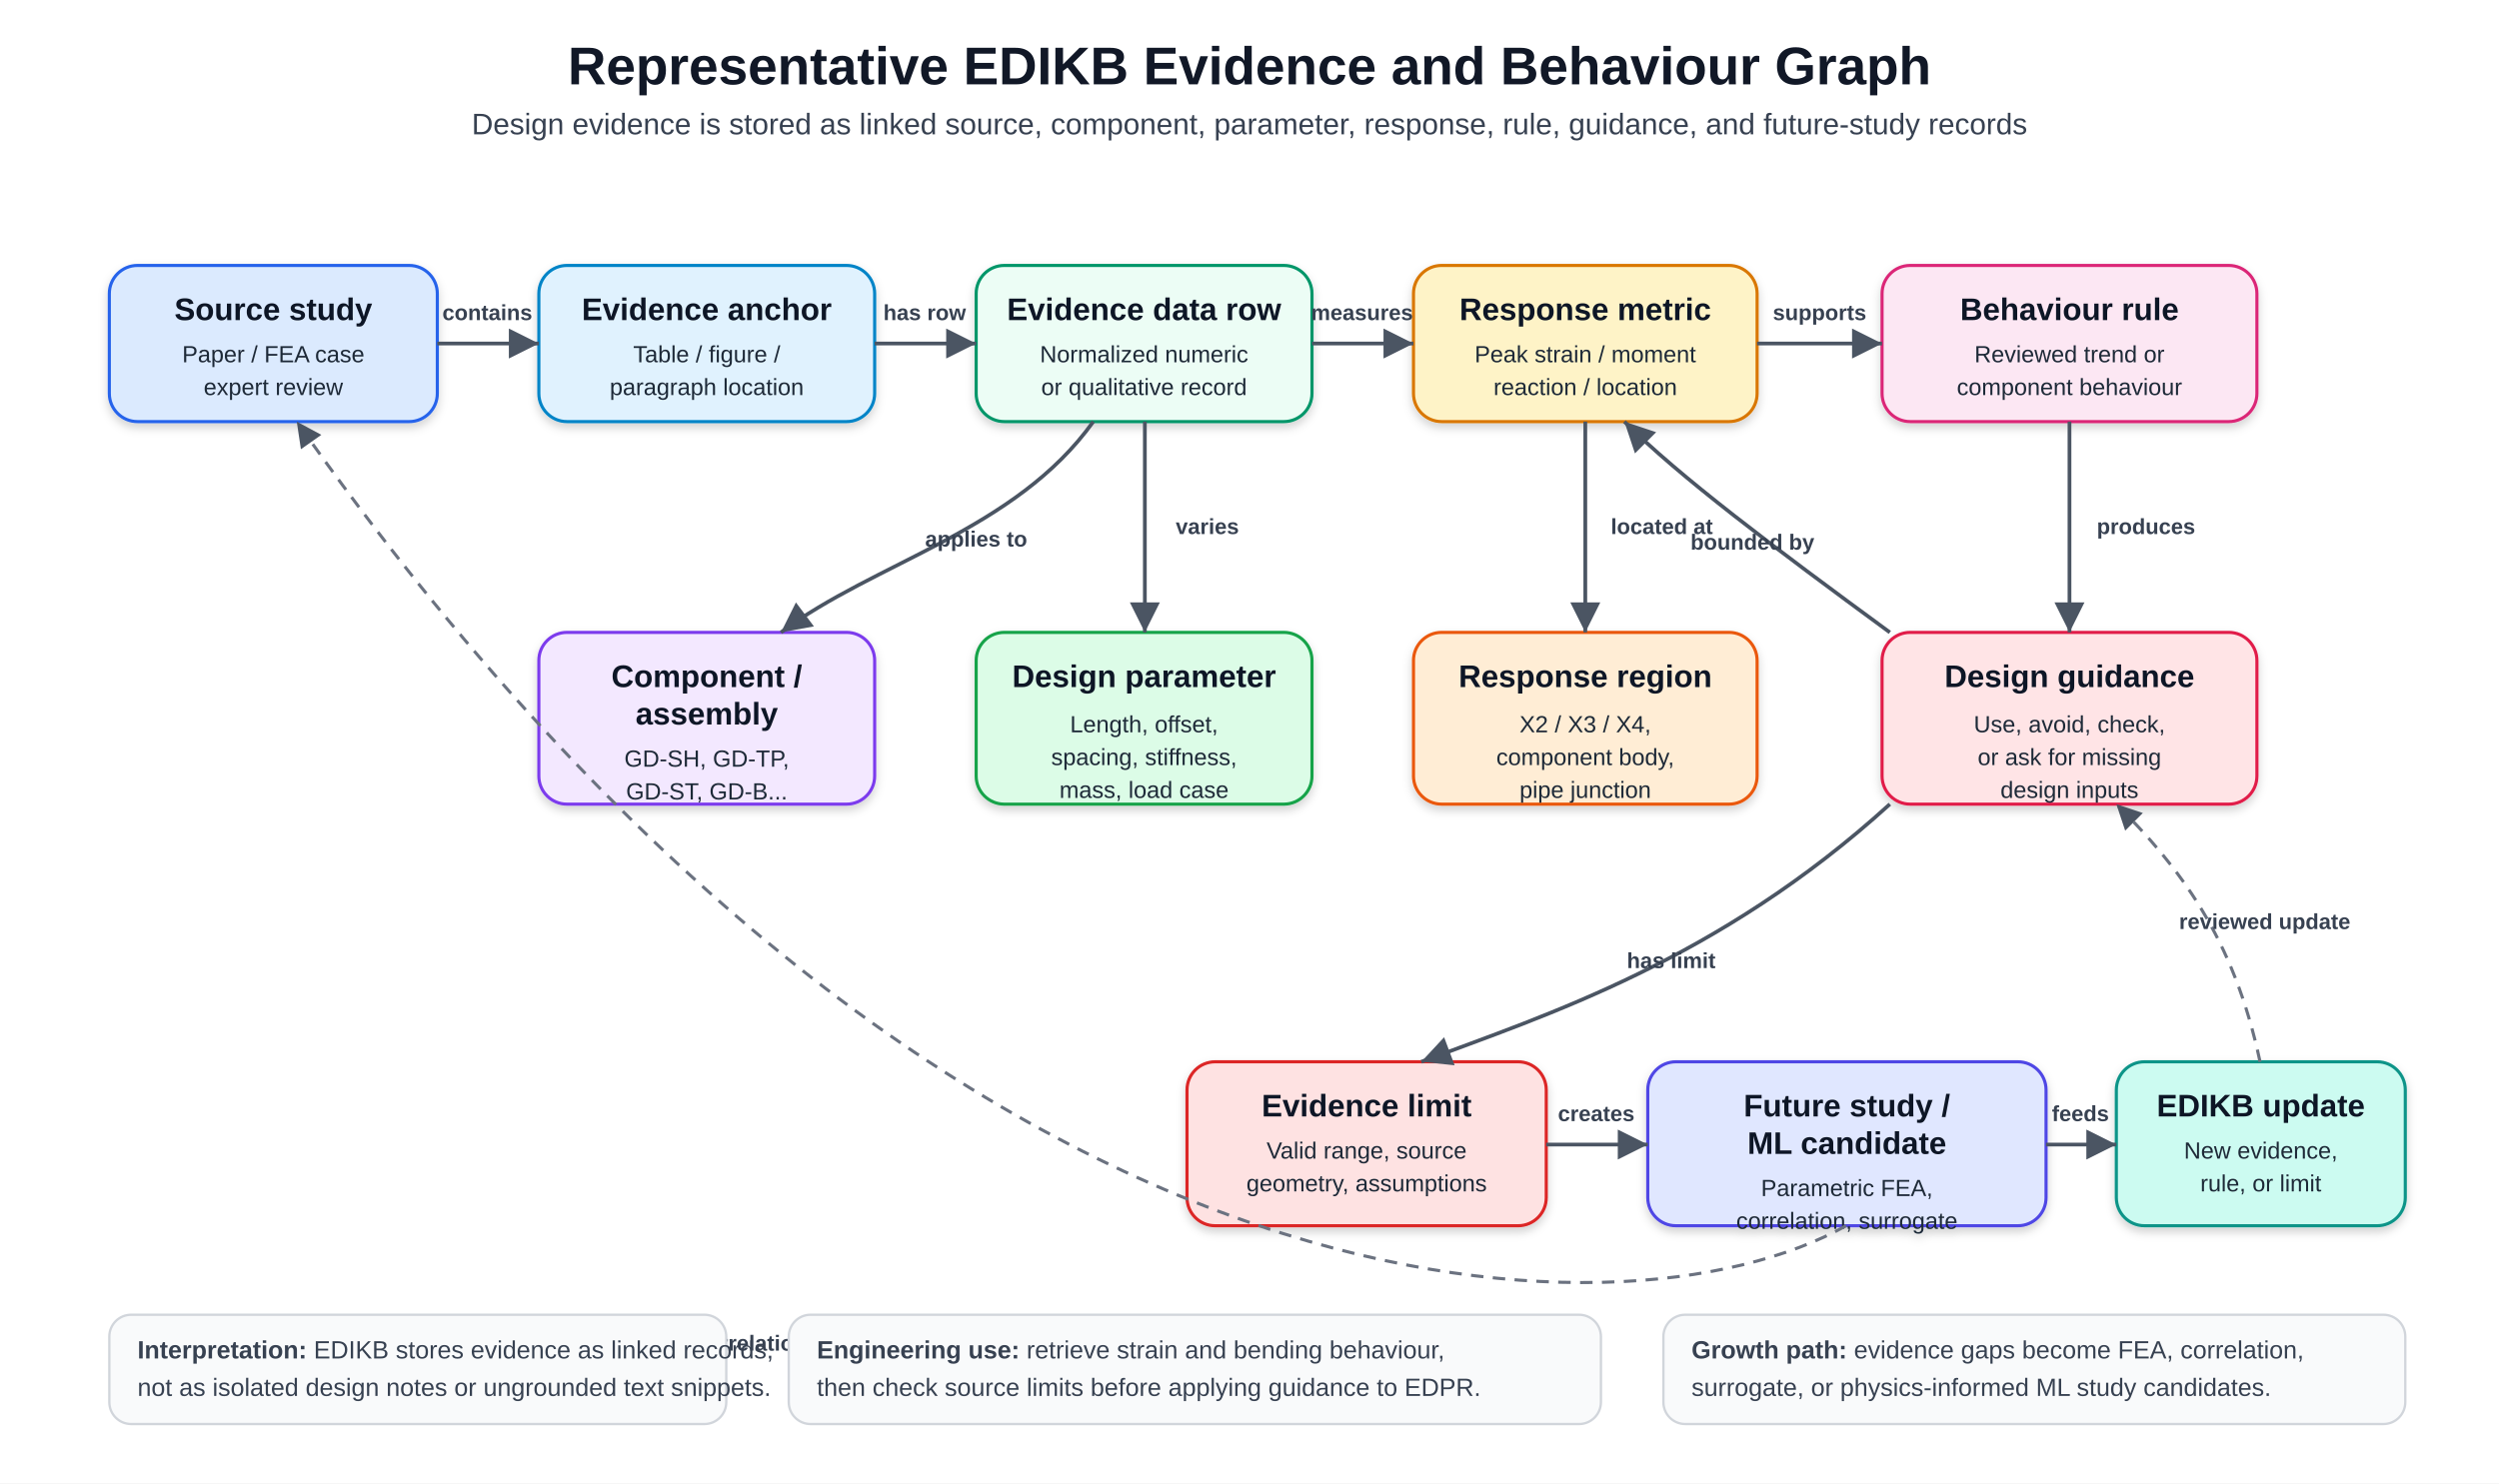
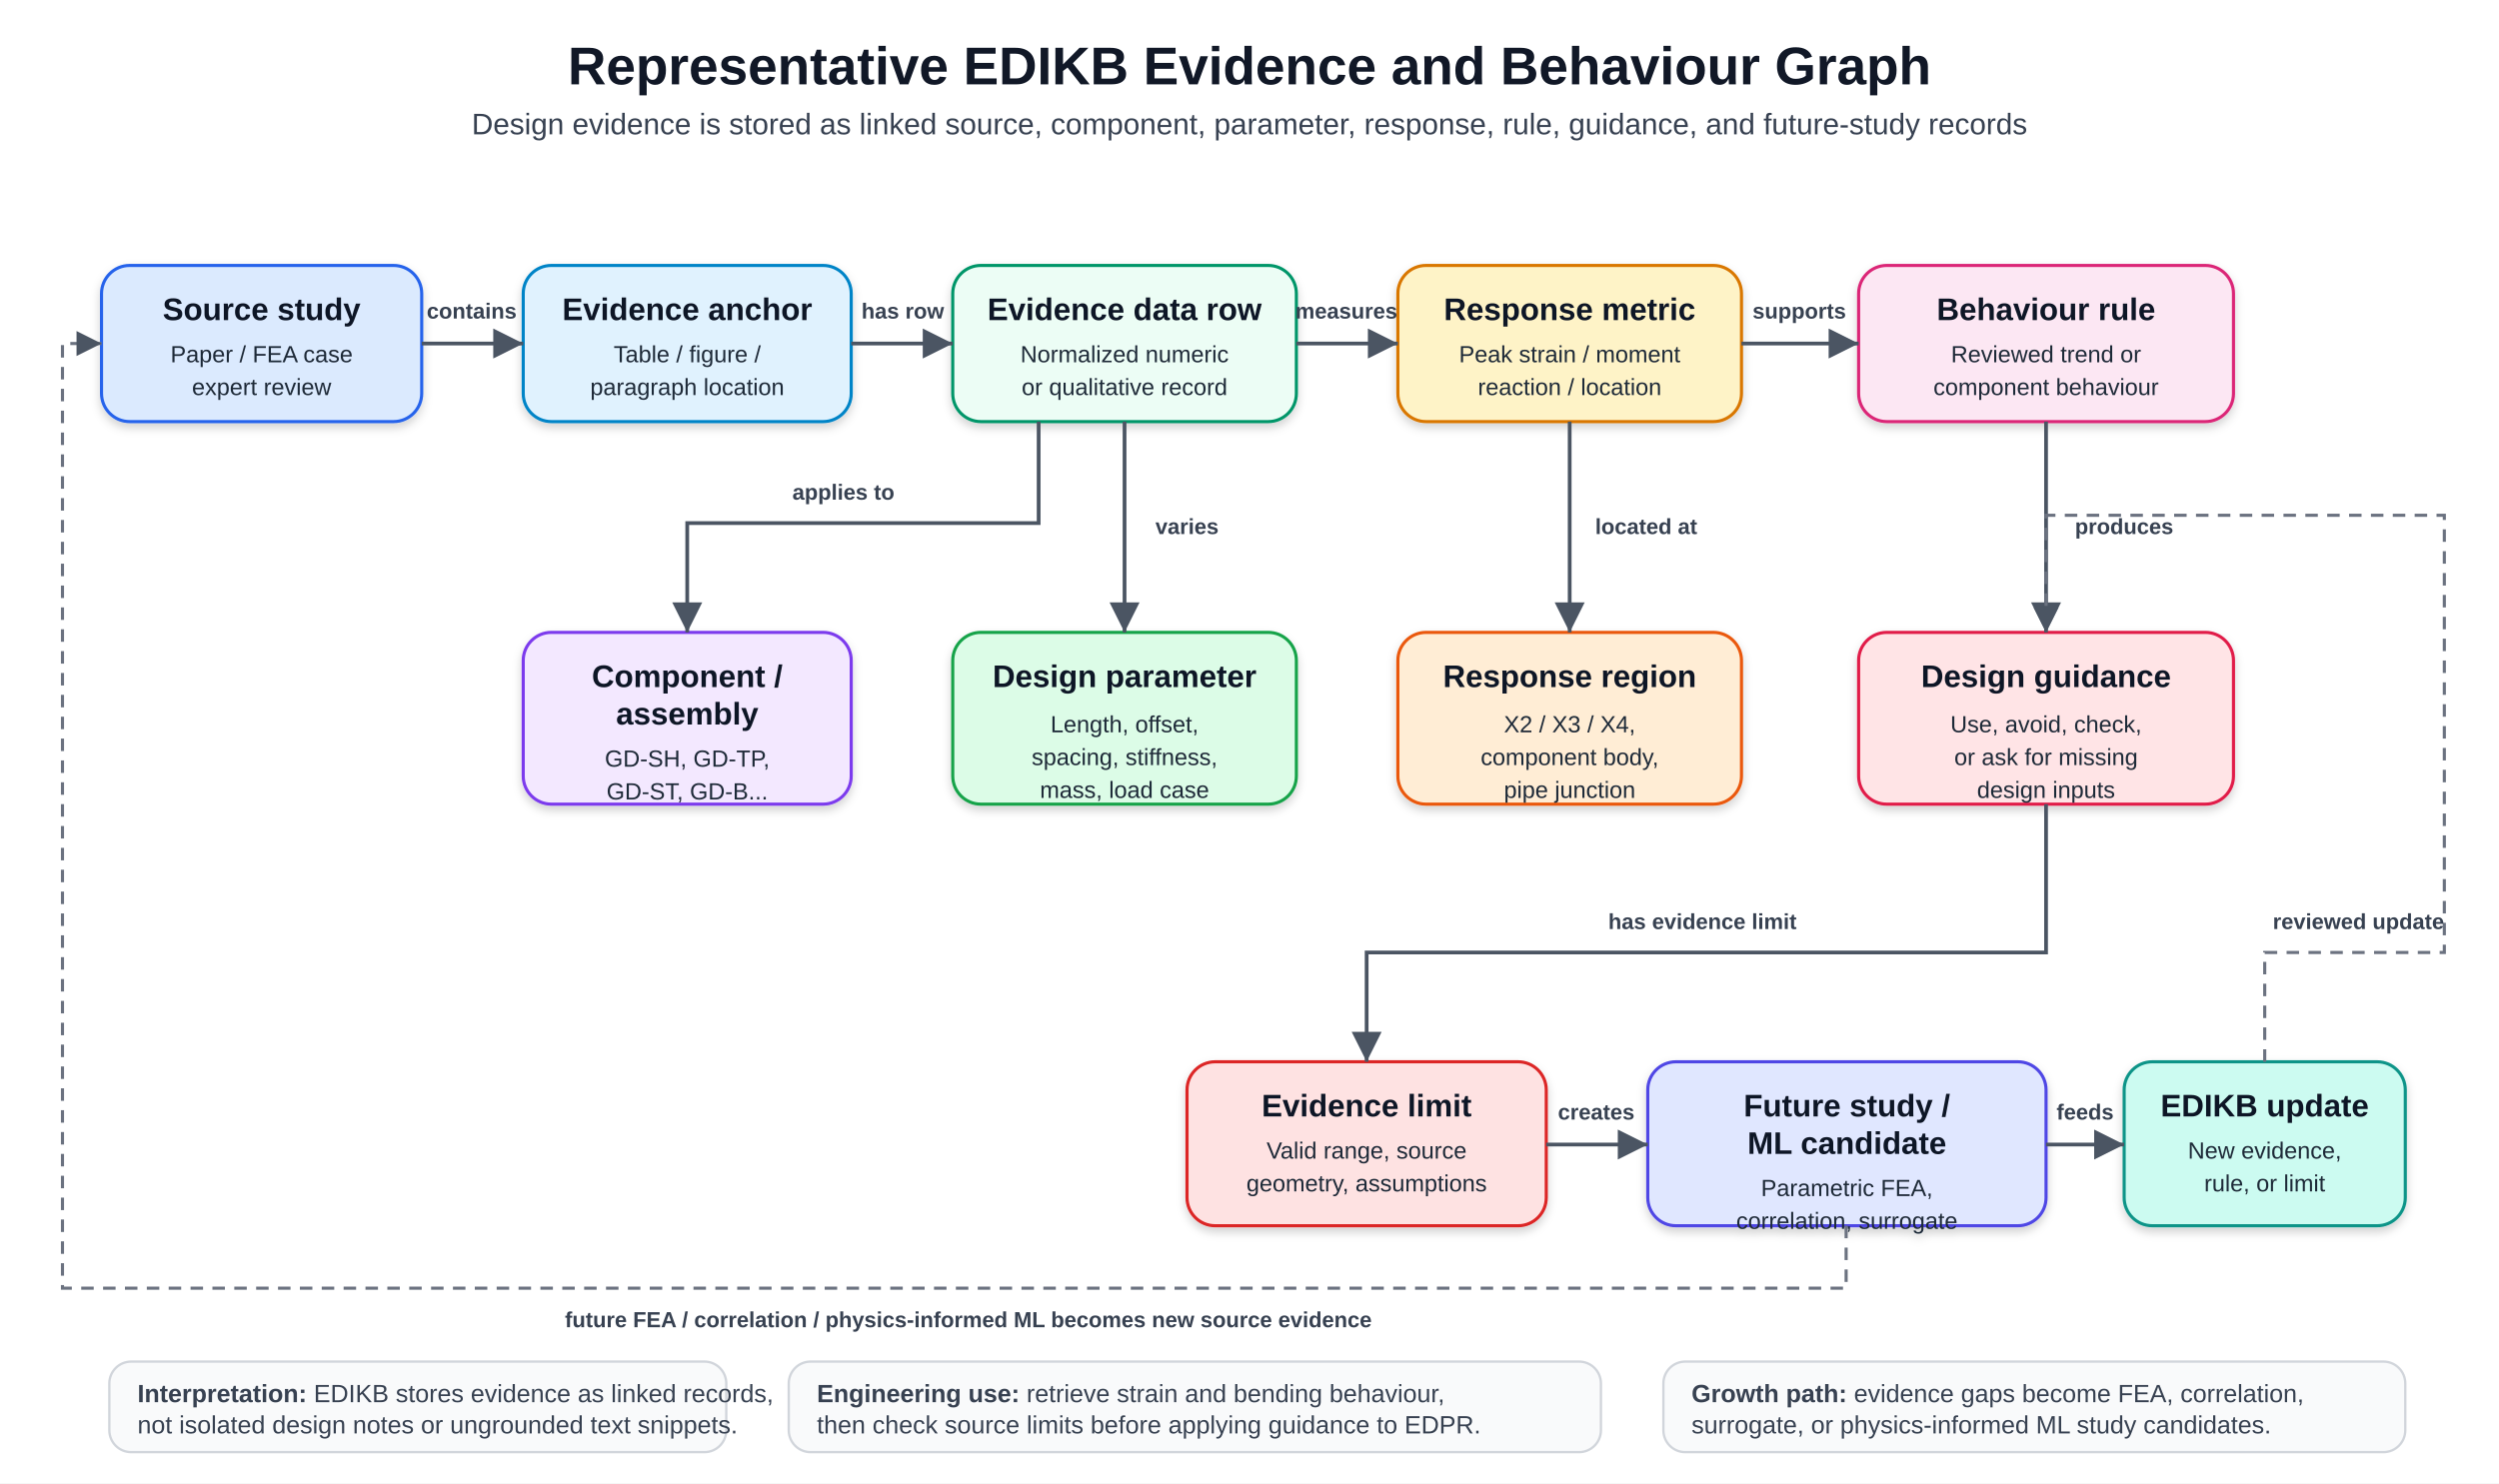
<svg xmlns="http://www.w3.org/2000/svg" width="1600" height="950" viewBox="0 0 1600 950">
  <defs>
    <marker id="arrow" markerWidth="12" markerHeight="12" refX="10" refY="6" orient="auto" markerUnits="strokeWidth">
      <path d="M2,2 L10,6 L2,10 Z" fill="#4B5563" />
    </marker>
    <filter id="shadow" x="-20%" y="-20%" width="140%" height="140%">
      <feDropShadow dx="0" dy="3" stdDeviation="3" flood-color="#000000" flood-opacity="0.18" />
    </filter>
    <style>
      .title { font-family: Arial, Helvetica, sans-serif; font-size: 34px; font-weight: 700; fill: #111827; }
      .subtitle { font-family: Arial, Helvetica, sans-serif; font-size: 19px; fill: #374151; }
      .node-title { font-family: Arial, Helvetica, sans-serif; font-size: 20px; font-weight: 700; fill: #111827; }
      .node-body { font-family: Arial, Helvetica, sans-serif; font-size: 15px; fill: #1F2937; }
      .edge { stroke: #4B5563; stroke-width: 2.4; fill: none; marker-end: url(#arrow); }
      .edge-soft { stroke: #6B7280; stroke-width: 2; stroke-dasharray: 8 6; fill: none; marker-end: url(#arrow); }
      .edge-label { font-family: Arial, Helvetica, sans-serif; font-size: 14px; font-weight: 600; fill: #374151; }
      .caption { font-family: Arial, Helvetica, sans-serif; font-size: 16px; fill: #374151; }
    </style>
  </defs>
  <rect width="1600" height="950" fill="#FFFFFF" />
  <text x="800" y="54" text-anchor="middle" class="title">Representative EDIKB Evidence and Behaviour Graph</text>
  <text x="800" y="86" text-anchor="middle" class="subtitle">Design evidence is stored as linked source, component, parameter, response, rule, guidance, and future-study records</text>
  <g filter="url(#shadow)">
-     <rect x="70" y="170" width="210" height="100" rx="18" fill="#DBEAFE" stroke="#2563EB" stroke-width="2" />
-     <text x="175" y="205" text-anchor="middle" class="node-title">Source study</text>
-     <text x="175" y="232" text-anchor="middle" class="node-body">Paper / FEA case</text>
-     <text x="175" y="253" text-anchor="middle" class="node-body">expert review</text>
-     <rect x="345" y="170" width="215" height="100" rx="18" fill="#E0F2FE" stroke="#0284C7" stroke-width="2" />
-     <text x="452.5" y="205" text-anchor="middle" class="node-title">Evidence anchor</text>
-     <text x="452.5" y="232" text-anchor="middle" class="node-body">Table / figure /</text>
-     <text x="452.5" y="253" text-anchor="middle" class="node-body">paragraph location</text>
-     <rect x="625" y="170" width="215" height="100" rx="18" fill="#ECFDF5" stroke="#059669" stroke-width="2" />
-     <text x="732.5" y="205" text-anchor="middle" class="node-title">Evidence data row</text>
-     <text x="732.5" y="232" text-anchor="middle" class="node-body">Normalized numeric</text>
-     <text x="732.5" y="253" text-anchor="middle" class="node-body">or qualitative record</text>
-     <rect x="905" y="170" width="220" height="100" rx="18" fill="#FEF3C7" stroke="#D97706" stroke-width="2" />
-     <text x="1015" y="205" text-anchor="middle" class="node-title">Response metric</text>
-     <text x="1015" y="232" text-anchor="middle" class="node-body">Peak strain / moment</text>
-     <text x="1015" y="253" text-anchor="middle" class="node-body">reaction / location</text>
-     <rect x="1205" y="170" width="240" height="100" rx="18" fill="#FCE7F3" stroke="#DB2777" stroke-width="2" />
-     <text x="1325" y="205" text-anchor="middle" class="node-title">Behaviour rule</text>
-     <text x="1325" y="232" text-anchor="middle" class="node-body">Reviewed trend or</text>
-     <text x="1325" y="253" text-anchor="middle" class="node-body">component behaviour</text>
-     <rect x="345" y="405" width="215" height="110" rx="18" fill="#F3E8FF" stroke="#7C3AED" stroke-width="2" />
-     <text x="452.5" y="440" text-anchor="middle" class="node-title">Component /</text>
-     <text x="452.5" y="464" text-anchor="middle" class="node-title">assembly</text>
-     <text x="452.5" y="491" text-anchor="middle" class="node-body">GD-SH, GD-TP,</text>
-     <text x="452.5" y="512" text-anchor="middle" class="node-body">GD-ST, GD-B...</text>
-     <rect x="625" y="405" width="215" height="110" rx="18" fill="#DCFCE7" stroke="#16A34A" stroke-width="2" />
-     <text x="732.5" y="440" text-anchor="middle" class="node-title">Design parameter</text>
-     <text x="732.5" y="469" text-anchor="middle" class="node-body">Length, offset,</text>
-     <text x="732.5" y="490" text-anchor="middle" class="node-body">spacing, stiffness,</text>
-     <text x="732.5" y="511" text-anchor="middle" class="node-body">mass, load case</text>
-     <rect x="905" y="405" width="220" height="110" rx="18" fill="#FFEDD5" stroke="#EA580C" stroke-width="2" />
-     <text x="1015" y="440" text-anchor="middle" class="node-title">Response region</text>
-     <text x="1015" y="469" text-anchor="middle" class="node-body">X2 / X3 / X4,</text>
-     <text x="1015" y="490" text-anchor="middle" class="node-body">component body,</text>
-     <text x="1015" y="511" text-anchor="middle" class="node-body">pipe junction</text>
-     <rect x="1205" y="405" width="240" height="110" rx="18" fill="#FFE4E6" stroke="#E11D48" stroke-width="2" />
-     <text x="1325" y="440" text-anchor="middle" class="node-title">Design guidance</text>
-     <text x="1325" y="469" text-anchor="middle" class="node-body">Use, avoid, check,</text>
-     <text x="1325" y="490" text-anchor="middle" class="node-body">or ask for missing</text>
-     <text x="1325" y="511" text-anchor="middle" class="node-body">design inputs</text>
+     <rect x="65" y="170" width="205" height="100" rx="18" fill="#DBEAFE" stroke="#2563EB" stroke-width="2" />
+     <text x="167.5" y="205" text-anchor="middle" class="node-title">Source study</text>
+     <text x="167.5" y="232" text-anchor="middle" class="node-body">Paper / FEA case</text>
+     <text x="167.5" y="253" text-anchor="middle" class="node-body">expert review</text>
+     <rect x="335" y="170" width="210" height="100" rx="18" fill="#E0F2FE" stroke="#0284C7" stroke-width="2" />
+     <text x="440" y="205" text-anchor="middle" class="node-title">Evidence anchor</text>
+     <text x="440" y="232" text-anchor="middle" class="node-body">Table / figure /</text>
+     <text x="440" y="253" text-anchor="middle" class="node-body">paragraph location</text>
+     <rect x="610" y="170" width="220" height="100" rx="18" fill="#ECFDF5" stroke="#059669" stroke-width="2" />
+     <text x="720" y="205" text-anchor="middle" class="node-title">Evidence data row</text>
+     <text x="720" y="232" text-anchor="middle" class="node-body">Normalized numeric</text>
+     <text x="720" y="253" text-anchor="middle" class="node-body">or qualitative record</text>
+     <rect x="895" y="170" width="220" height="100" rx="18" fill="#FEF3C7" stroke="#D97706" stroke-width="2" />
+     <text x="1005" y="205" text-anchor="middle" class="node-title">Response metric</text>
+     <text x="1005" y="232" text-anchor="middle" class="node-body">Peak strain / moment</text>
+     <text x="1005" y="253" text-anchor="middle" class="node-body">reaction / location</text>
+     <rect x="1190" y="170" width="240" height="100" rx="18" fill="#FCE7F3" stroke="#DB2777" stroke-width="2" />
+     <text x="1310" y="205" text-anchor="middle" class="node-title">Behaviour rule</text>
+     <text x="1310" y="232" text-anchor="middle" class="node-body">Reviewed trend or</text>
+     <text x="1310" y="253" text-anchor="middle" class="node-body">component behaviour</text>
+     <rect x="335" y="405" width="210" height="110" rx="18" fill="#F3E8FF" stroke="#7C3AED" stroke-width="2" />
+     <text x="440" y="440" text-anchor="middle" class="node-title">Component /</text>
+     <text x="440" y="464" text-anchor="middle" class="node-title">assembly</text>
+     <text x="440" y="491" text-anchor="middle" class="node-body">GD-SH, GD-TP,</text>
+     <text x="440" y="512" text-anchor="middle" class="node-body">GD-ST, GD-B...</text>
+     <rect x="610" y="405" width="220" height="110" rx="18" fill="#DCFCE7" stroke="#16A34A" stroke-width="2" />
+     <text x="720" y="440" text-anchor="middle" class="node-title">Design parameter</text>
+     <text x="720" y="469" text-anchor="middle" class="node-body">Length, offset,</text>
+     <text x="720" y="490" text-anchor="middle" class="node-body">spacing, stiffness,</text>
+     <text x="720" y="511" text-anchor="middle" class="node-body">mass, load case</text>
+     <rect x="895" y="405" width="220" height="110" rx="18" fill="#FFEDD5" stroke="#EA580C" stroke-width="2" />
+     <text x="1005" y="440" text-anchor="middle" class="node-title">Response region</text>
+     <text x="1005" y="469" text-anchor="middle" class="node-body">X2 / X3 / X4,</text>
+     <text x="1005" y="490" text-anchor="middle" class="node-body">component body,</text>
+     <text x="1005" y="511" text-anchor="middle" class="node-body">pipe junction</text>
+     <rect x="1190" y="405" width="240" height="110" rx="18" fill="#FFE4E6" stroke="#E11D48" stroke-width="2" />
+     <text x="1310" y="440" text-anchor="middle" class="node-title">Design guidance</text>
+     <text x="1310" y="469" text-anchor="middle" class="node-body">Use, avoid, check,</text>
+     <text x="1310" y="490" text-anchor="middle" class="node-body">or ask for missing</text>
+     <text x="1310" y="511" text-anchor="middle" class="node-body">design inputs</text>
    <rect x="760" y="680" width="230" height="105" rx="18" fill="#FEE2E2" stroke="#DC2626" stroke-width="2" />
    <text x="875" y="715" text-anchor="middle" class="node-title">Evidence limit</text>
    <text x="875" y="742" text-anchor="middle" class="node-body">Valid range, source</text>
    <text x="875" y="763" text-anchor="middle" class="node-body">geometry, assumptions</text>
    <rect x="1055" y="680" width="255" height="105" rx="18" fill="#E0E7FF" stroke="#4F46E5" stroke-width="2" />
    <text x="1182.5" y="715" text-anchor="middle" class="node-title">Future study /</text>
    <text x="1182.5" y="739" text-anchor="middle" class="node-title">ML candidate</text>
    <text x="1182.5" y="766" text-anchor="middle" class="node-body">Parametric FEA,</text>
    <text x="1182.5" y="787" text-anchor="middle" class="node-body">correlation, surrogate</text>
-     <rect x="1355" y="680" width="185" height="105" rx="18" fill="#CCFBF1" stroke="#0D9488" stroke-width="2" />
-     <text x="1447.5" y="715" text-anchor="middle" class="node-title">EDIKB update</text>
-     <text x="1447.5" y="742" text-anchor="middle" class="node-body">New evidence,</text>
-     <text x="1447.5" y="763" text-anchor="middle" class="node-body">rule, or limit</text>
+     <rect x="1360" y="680" width="180" height="105" rx="18" fill="#CCFBF1" stroke="#0D9488" stroke-width="2" />
+     <text x="1450" y="715" text-anchor="middle" class="node-title">EDIKB update</text>
+     <text x="1450" y="742" text-anchor="middle" class="node-body">New evidence,</text>
+     <text x="1450" y="763" text-anchor="middle" class="node-body">rule, or limit</text>
  </g>
-   <path class="edge" d="M280 220 C305 220 320 220 345 220" />
-   <text x="312" y="205" text-anchor="middle" class="edge-label">contains</text>
-   <path class="edge" d="M560 220 C585 220 600 220 625 220" />
-   <text x="592" y="205" text-anchor="middle" class="edge-label">has row</text>
-   <path class="edge" d="M840 220 C865 220 880 220 905 220" />
-   <text x="872" y="205" text-anchor="middle" class="edge-label">measures</text>
-   <path class="edge" d="M1125 220 C1155 220 1175 220 1205 220" />
-   <text x="1165" y="205" text-anchor="middle" class="edge-label">supports</text>
-   <path class="edge" d="M700 270 C650 340 560 360 500 405" />
-   <text x="625" y="350" text-anchor="middle" class="edge-label">applies to</text>
-   <path class="edge" d="M733 270 C733 315 733 360 733 405" />
-   <text x="773" y="342" text-anchor="middle" class="edge-label">varies</text>
-   <path class="edge" d="M1015 270 C1015 315 1015 360 1015 405" />
-   <text x="1064" y="342" text-anchor="middle" class="edge-label">located at</text>
-   <path class="edge" d="M1325 270 C1325 315 1325 360 1325 405" />
-   <text x="1374" y="342" text-anchor="middle" class="edge-label">produces</text>
-   <path class="edge" d="M1210 405 C1135 350 1075 305 1040 270" />
-   <text x="1122" y="352" text-anchor="middle" class="edge-label">bounded by</text>
-   <path class="edge" d="M1210 515 C1100 615 990 650 910 680" />
-   <text x="1070" y="620" text-anchor="middle" class="edge-label">has limit</text>
-   <path class="edge" d="M990 733 C1012 733 1032 733 1055 733" />
-   <text x="1022" y="718" text-anchor="middle" class="edge-label">creates</text>
-   <path class="edge" d="M1310 733 C1328 733 1338 733 1355 733" />
-   <text x="1332" y="718" text-anchor="middle" class="edge-label">feeds</text>
-   <path class="edge-soft" d="M1447 680 C1430 600 1395 555 1355 515" />
-   <text x="1450" y="595" text-anchor="middle" class="edge-label">reviewed update</text>
-   <path class="edge-soft" d="M1182 785 C1040 865 605 860 190 270" />
-   <text x="620" y="865" text-anchor="middle" class="edge-label">future FEA / correlation / physics-informed ML becomes new source evidence</text>
-   <rect x="70" y="842" width="395" height="70" rx="14" fill="#F9FAFB" stroke="#D1D5DB" stroke-width="1.5" />
-   <text x="88" y="870" class="caption">
+   <path class="edge" d="M270 220 L335 220" />
+   <text x="302" y="204" text-anchor="middle" class="edge-label">contains</text>
+   <path class="edge" d="M545 220 L610 220" />
+   <text x="578" y="204" text-anchor="middle" class="edge-label">has row</text>
+   <path class="edge" d="M830 220 L895 220" />
+   <text x="862" y="204" text-anchor="middle" class="edge-label">measures</text>
+   <path class="edge" d="M1115 220 L1190 220" />
+   <text x="1152" y="204" text-anchor="middle" class="edge-label">supports</text>
+   <path class="edge" d="M665 270 L665 335 L440 335 L440 405" />
+   <text x="540" y="320" text-anchor="middle" class="edge-label">applies to</text>
+   <path class="edge" d="M720 270 L720 405" />
+   <text x="760" y="342" text-anchor="middle" class="edge-label">varies</text>
+   <path class="edge" d="M1005 270 L1005 405" />
+   <text x="1054" y="342" text-anchor="middle" class="edge-label">located at</text>
+   <path class="edge" d="M1310 270 L1310 405" />
+   <text x="1360" y="342" text-anchor="middle" class="edge-label">produces</text>
+   <path class="edge" d="M1310 515 L1310 610 L875 610 L875 680" />
+   <text x="1090" y="595" text-anchor="middle" class="edge-label">has evidence limit</text>
+   <path class="edge" d="M990 733 L1055 733" />
+   <text x="1022" y="717" text-anchor="middle" class="edge-label">creates</text>
+   <path class="edge" d="M1310 733 L1360 733" />
+   <text x="1335" y="717" text-anchor="middle" class="edge-label">feeds</text>
+   <path class="edge-soft" d="M1450 680 L1450 610 L1565 610 L1565 330 L1310 330 L1310 405" />
+   <text x="1510" y="595" text-anchor="middle" class="edge-label">reviewed update</text>
+   <path class="edge-soft" d="M1182 785 L1182 825 L40 825 L40 220 L65 220" />
+   <text x="620" y="850" text-anchor="middle" class="edge-label">future FEA / correlation / physics-informed ML becomes new source evidence</text>
+   <rect x="70" y="872" width="395" height="58" rx="14" fill="#F9FAFB" stroke="#D1D5DB" stroke-width="1.5" />
+   <text x="88" y="898" class="caption">
    <tspan font-weight="700">Interpretation:</tspan> EDIKB stores evidence as linked records,</text>
-   <text x="88" y="894" class="caption">not as isolated design notes or ungrounded text snippets.</text>
-   <rect x="505" y="842" width="520" height="70" rx="14" fill="#F9FAFB" stroke="#D1D5DB" stroke-width="1.5" />
-   <text x="523" y="870" class="caption">
+   <text x="88" y="918" class="caption">not isolated design notes or ungrounded text snippets.</text>
+   <rect x="505" y="872" width="520" height="58" rx="14" fill="#F9FAFB" stroke="#D1D5DB" stroke-width="1.5" />
+   <text x="523" y="898" class="caption">
    <tspan font-weight="700">Engineering use:</tspan> retrieve strain and bending behaviour,</text>
-   <text x="523" y="894" class="caption">then check source limits before applying guidance to EDPR.</text>
-   <rect x="1065" y="842" width="475" height="70" rx="14" fill="#F9FAFB" stroke="#D1D5DB" stroke-width="1.5" />
-   <text x="1083" y="870" class="caption">
+   <text x="523" y="918" class="caption">then check source limits before applying guidance to EDPR.</text>
+   <rect x="1065" y="872" width="475" height="58" rx="14" fill="#F9FAFB" stroke="#D1D5DB" stroke-width="1.5" />
+   <text x="1083" y="898" class="caption">
    <tspan font-weight="700">Growth path:</tspan> evidence gaps become FEA, correlation,</text>
-   <text x="1083" y="894" class="caption">surrogate, or physics-informed ML study candidates.</text>
+   <text x="1083" y="918" class="caption">surrogate, or physics-informed ML study candidates.</text>
</svg>
